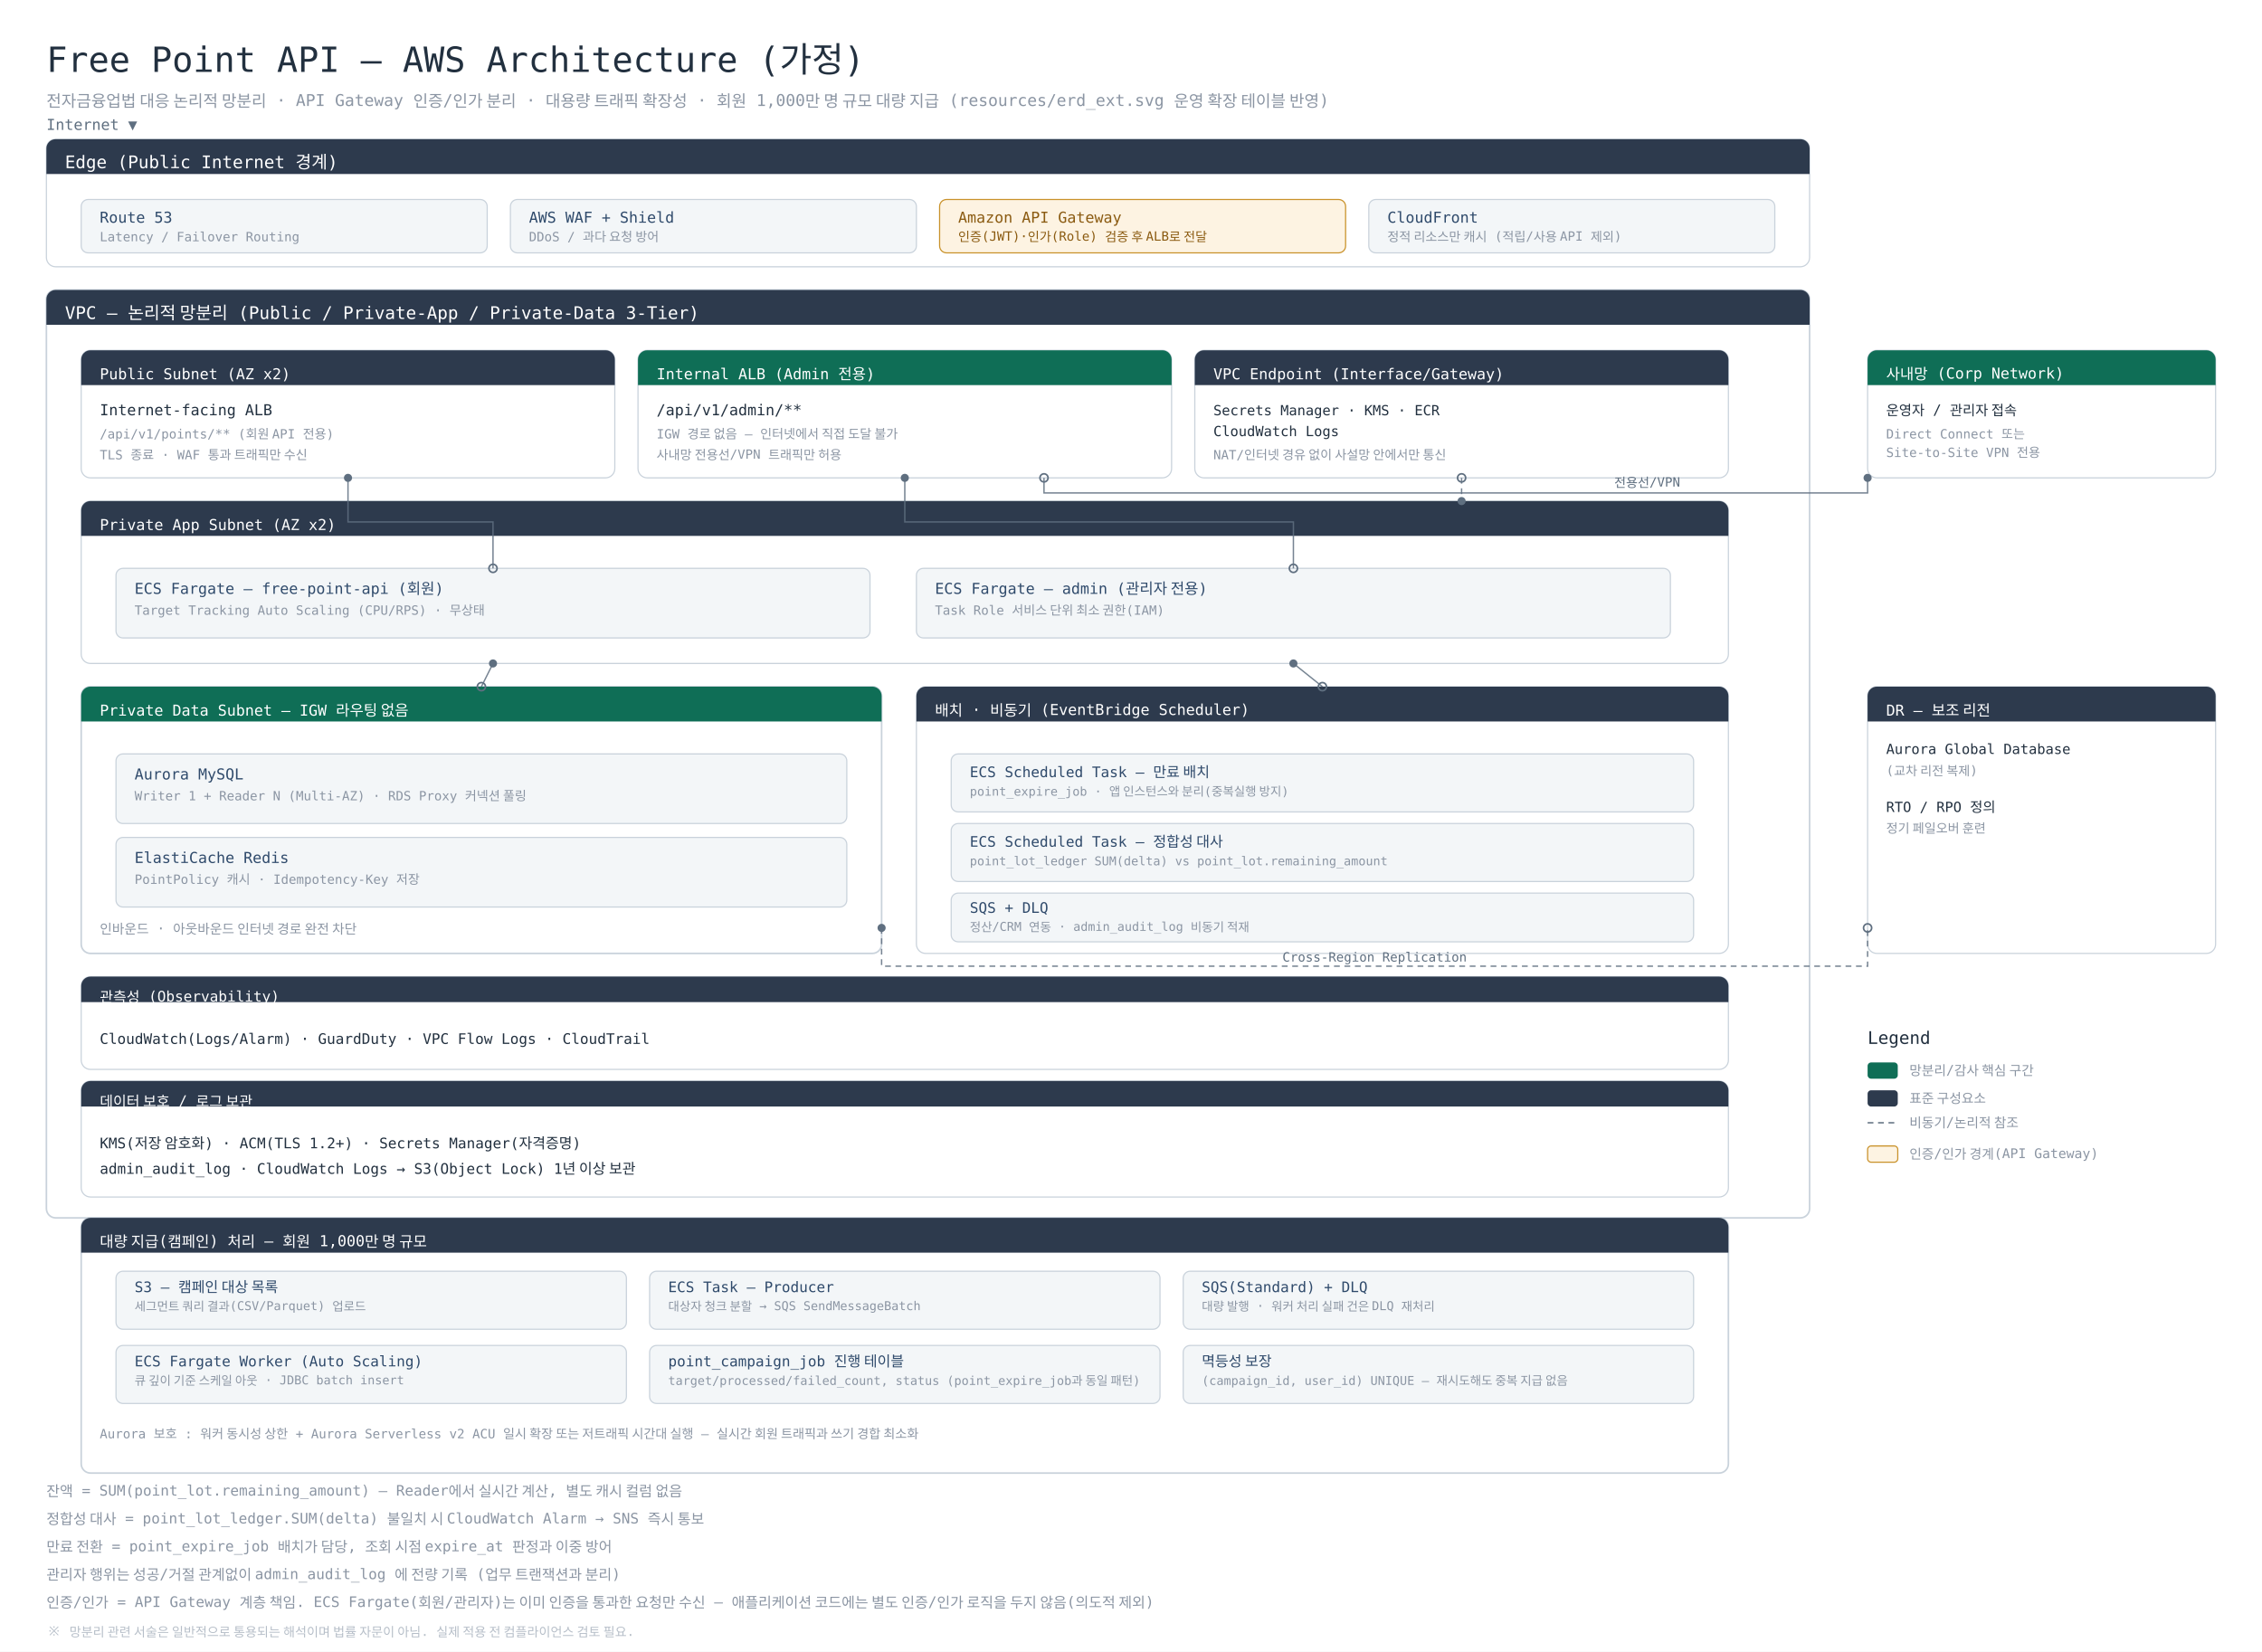
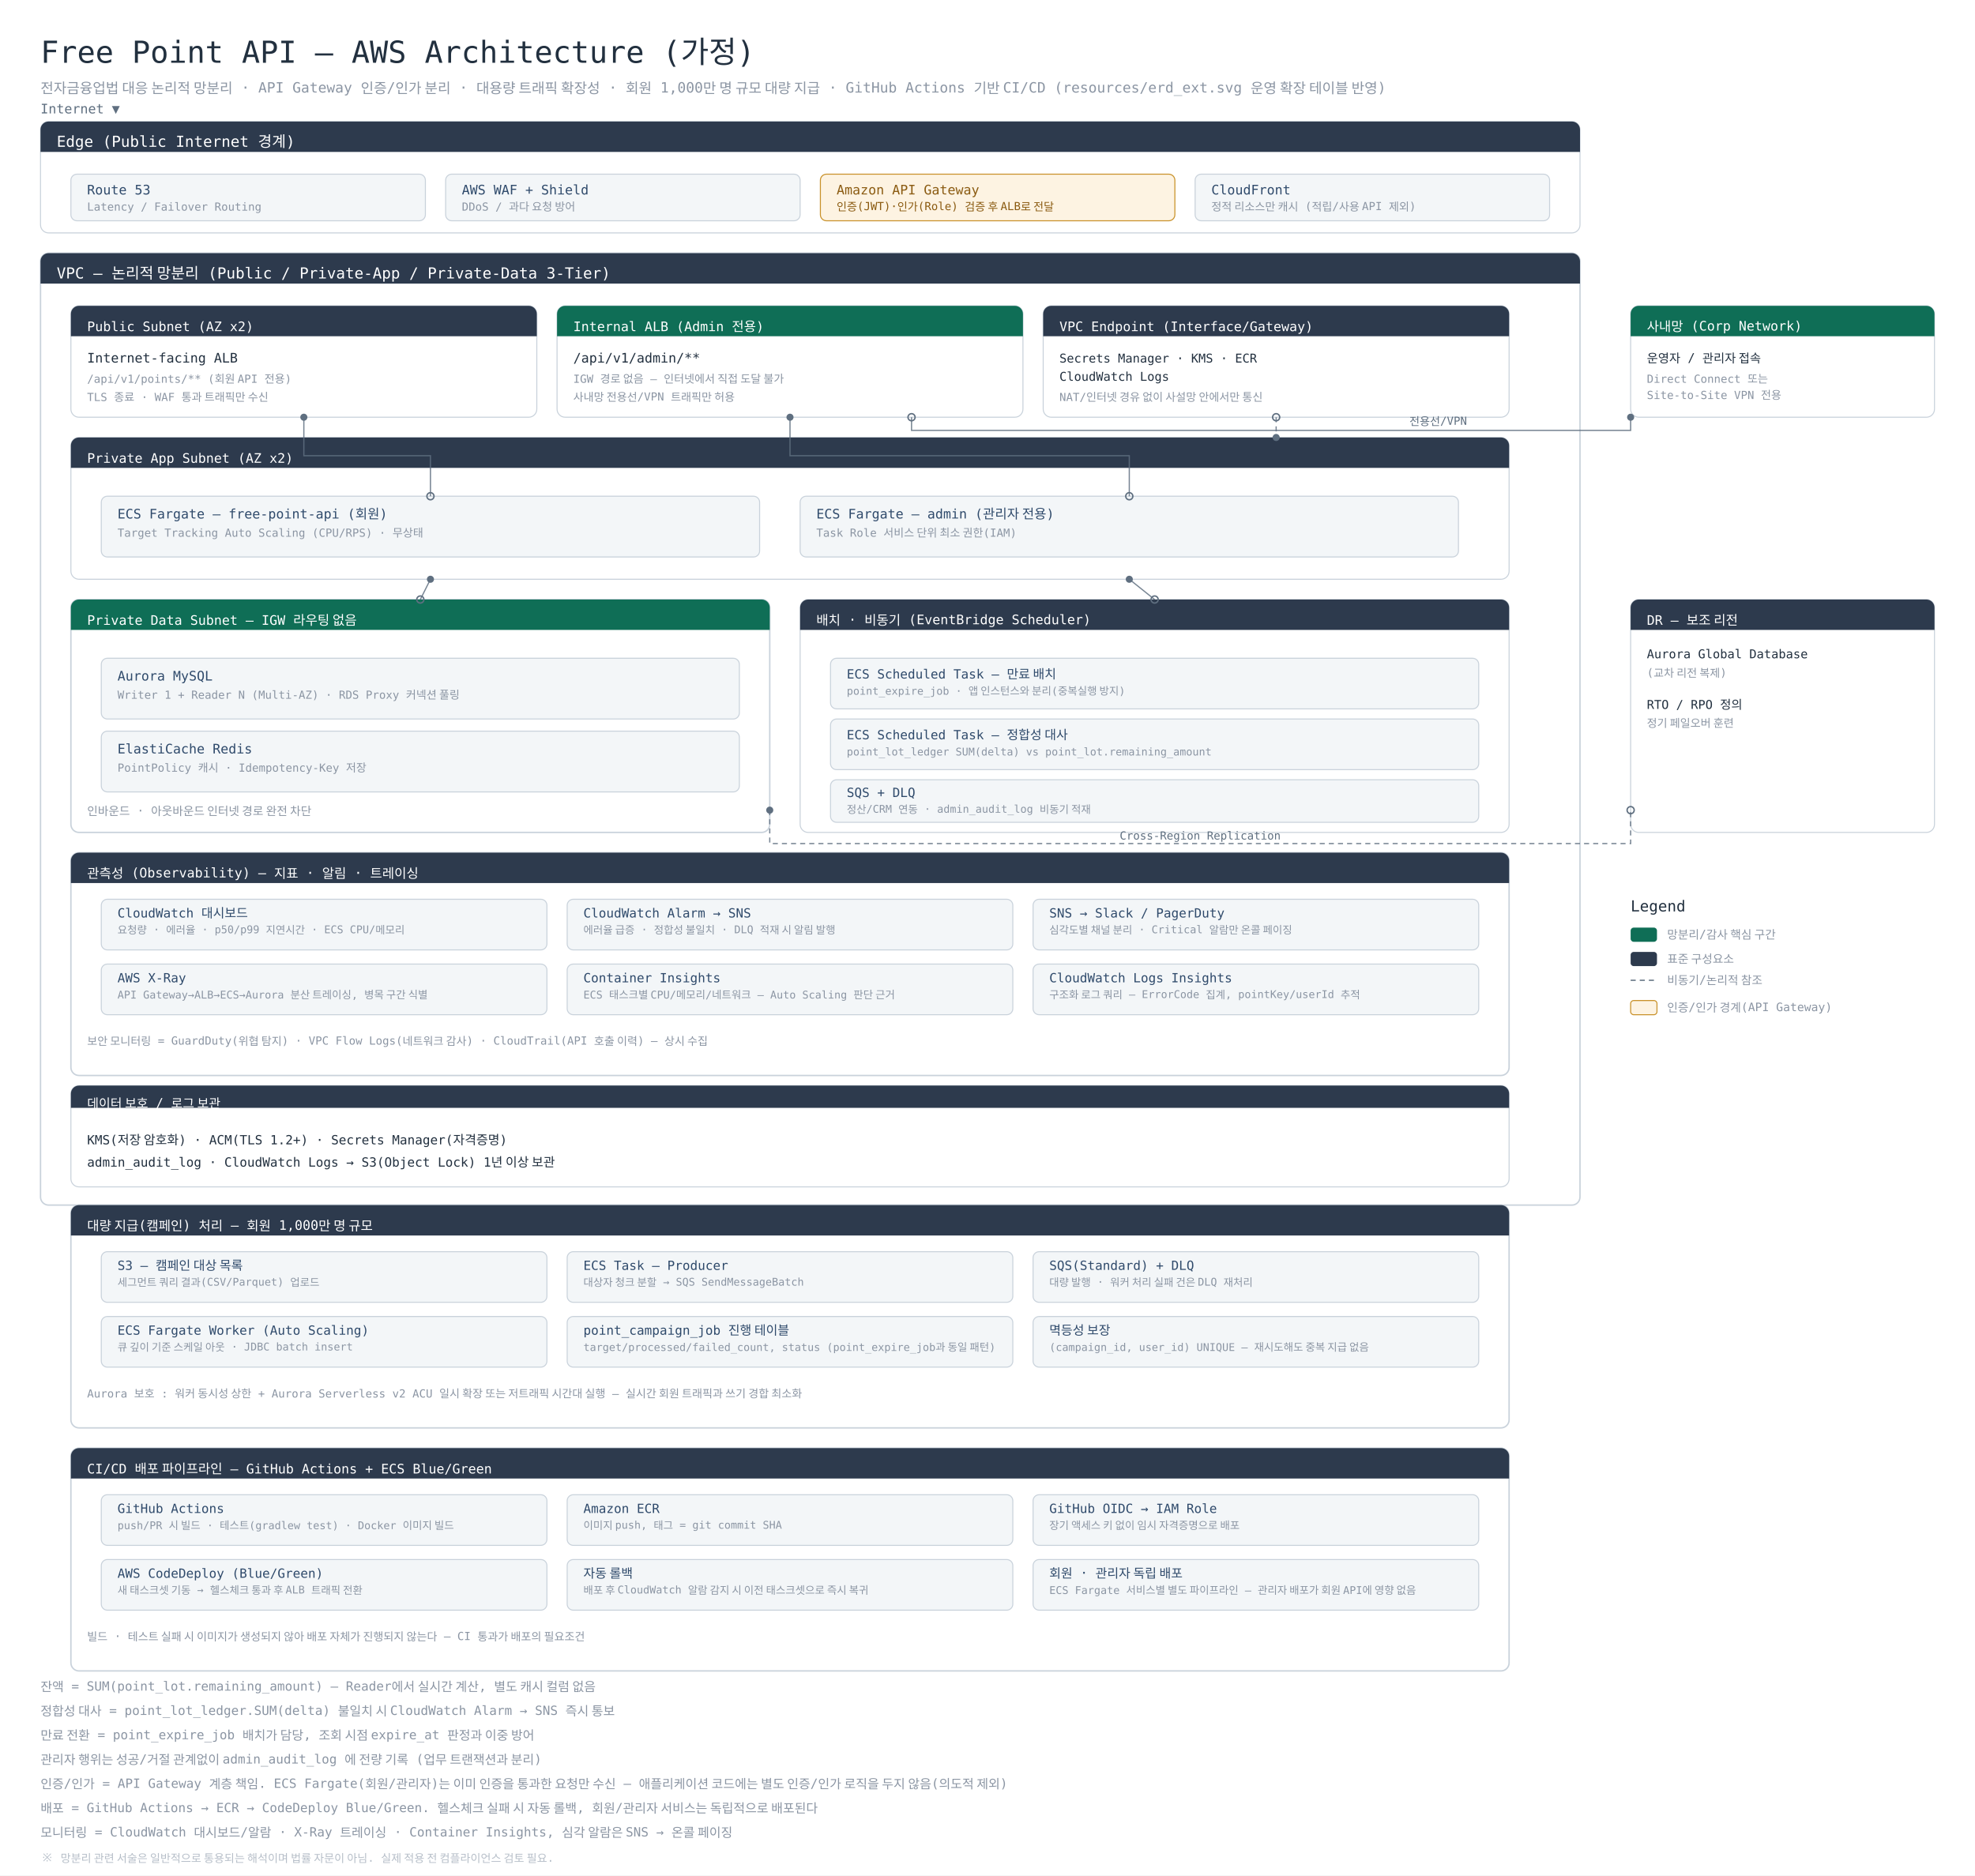
- <svg xmlns="http://www.w3.org/2000/svg" width="1950" height="1424" viewBox="0 0 1950 1424" role="img">
-   <rect width="1950" height="1424" fill="#fff" />
+ <svg xmlns="http://www.w3.org/2000/svg" width="1950" height="1852" viewBox="0 0 1950 1852" role="img">
+   <rect width="1950" height="1852" fill="#fff" />
  <text x="40" y="62" font-family="'JetBrains Mono','DejaVu Sans Mono','Menlo','Consolas',monospace" font-size="30" font-weight="500" fill="#22303f">Free Point API — AWS Architecture (가정)</text>
-   <text x="40" y="92" font-family="'JetBrains Mono','DejaVu Sans Mono','Menlo','Consolas',monospace" font-size="14" fill="#8b95a3">전자금융업법 대응 논리적 망분리 · API Gateway 인증/인가 분리 · 대용량 트래픽 확장성 · 회원 1,000만 명 규모 대량 지급 (resources/erd_ext.svg 운영 확장 테이블 반영)</text>
+   <text x="40" y="92" font-family="'JetBrains Mono','DejaVu Sans Mono','Menlo','Consolas',monospace" font-size="14" fill="#8b95a3">전자금융업법 대응 논리적 망분리 · API Gateway 인증/인가 분리 · 대용량 트래픽 확장성 · 회원 1,000만 명 규모 대량 지급 · GitHub Actions 기반 CI/CD (resources/erd_ext.svg 운영 확장 테이블 반영)</text>
  <text x="40" y="112" font-family="'JetBrains Mono','DejaVu Sans Mono','Menlo','Consolas',monospace" font-size="13" fill="#5f6f80">Internet ▼</text>
  <rect x="40" y="120" width="1520" height="110" rx="8" fill="#fff" stroke="#c9d2db" />
  <path d="M40 128 a8 8 0 0 1 8 -8 h1504 a8 8 0 0 1 8 8 v22 h-1520 z" fill="#2d3a4d" />
  <text x="56" y="145.0" font-family="'JetBrains Mono','DejaVu Sans Mono','Menlo','Consolas',monospace" font-size="15" fill="#fff">Edge (Public Internet 경계)</text>
  <rect x="70" y="172" width="350" height="46" rx="6" fill="#f3f6f8" stroke="#c9d2db" />
  <text x="86" y="192.0" font-family="'JetBrains Mono','DejaVu Sans Mono','Menlo','Consolas',monospace" font-size="13" font-weight="500" fill="#2f4a6b">Route 53</text>
  <text x="86" y="208.0" font-family="'JetBrains Mono','DejaVu Sans Mono','Menlo','Consolas',monospace" font-size="11" fill="#8b95a3">Latency / Failover Routing</text>
  <rect x="440" y="172" width="350" height="46" rx="6" fill="#f3f6f8" stroke="#c9d2db" />
  <text x="456" y="192.0" font-family="'JetBrains Mono','DejaVu Sans Mono','Menlo','Consolas',monospace" font-size="13" font-weight="500" fill="#2f4a6b">AWS WAF + Shield</text>
  <text x="456" y="208.0" font-family="'JetBrains Mono','DejaVu Sans Mono','Menlo','Consolas',monospace" font-size="11" fill="#8b95a3">DDoS / 과다 요청 방어</text>
  <rect x="810" y="172" width="350" height="46" rx="6" fill="#fdf3e2" stroke="#c9922b" />
  <text x="826" y="192.0" font-family="'JetBrains Mono','DejaVu Sans Mono','Menlo','Consolas',monospace" font-size="13" font-weight="500" fill="#8a5a10">Amazon API Gateway</text>
  <text x="826" y="208.0" font-family="'JetBrains Mono','DejaVu Sans Mono','Menlo','Consolas',monospace" font-size="11" fill="#8a5a10">인증(JWT)·인가(Role) 검증 후 ALB로 전달</text>
  <rect x="1180" y="172" width="350" height="46" rx="6" fill="#f3f6f8" stroke="#c9d2db" />
  <text x="1196" y="192.0" font-family="'JetBrains Mono','DejaVu Sans Mono','Menlo','Consolas',monospace" font-size="13" font-weight="500" fill="#2f4a6b">CloudFront</text>
  <text x="1196" y="208.0" font-family="'JetBrains Mono','DejaVu Sans Mono','Menlo','Consolas',monospace" font-size="11" fill="#8b95a3">정적 리소스만 캐시 (적립/사용 API 제외)</text>
-   <rect x="40" y="250" width="1520" height="800" rx="8" fill="#fff" stroke="#c9d2db" stroke-width="1.4" />
+   <rect x="40" y="250" width="1520" height="940" rx="8" fill="#fff" stroke="#c9d2db" stroke-width="1.4" />
  <path d="M40 258 a8 8 0 0 1 8 -8 h1504 a8 8 0 0 1 8 8 v22 h-1520 z" fill="#2d3a4d" />
  <text x="56" y="275.0" font-family="'JetBrains Mono','DejaVu Sans Mono','Menlo','Consolas',monospace" font-size="15" fill="#fff">VPC — 논리적 망분리 (Public / Private-App / Private-Data 3-Tier)</text>
  <rect x="70" y="302" width="460" height="110" rx="8" fill="#fff" stroke="#c9d2db" />
  <path d="M70 310 a8 8 0 0 1 8 -8 h444 a8 8 0 0 1 8 8 v22 h-460 z" fill="#2d3a4d" />
  <text x="86" y="327.0" font-family="'JetBrains Mono','DejaVu Sans Mono','Menlo','Consolas',monospace" font-size="13" fill="#fff">Public Subnet (AZ x2)</text>
  <text x="86" y="358.0" font-family="'JetBrains Mono','DejaVu Sans Mono','Menlo','Consolas',monospace" font-size="13" font-weight="500" fill="#22303f">Internet-facing ALB</text>
  <text x="86" y="378.0" font-family="'JetBrains Mono','DejaVu Sans Mono','Menlo','Consolas',monospace" font-size="11" fill="#8b95a3">/api/v1/points/** (회원 API 전용)</text>
  <text x="86" y="396.0" font-family="'JetBrains Mono','DejaVu Sans Mono','Menlo','Consolas',monospace" font-size="11" fill="#8b95a3">TLS 종료 · WAF 통과 트래픽만 수신</text>
  <rect x="550" y="302" width="460" height="110" rx="8" fill="#fff" stroke="#c9d2db" />
  <path d="M550 310 a8 8 0 0 1 8 -8 h444 a8 8 0 0 1 8 8 v22 h-460 z" fill="#0f6e56" />
  <text x="566" y="327.0" font-family="'JetBrains Mono','DejaVu Sans Mono','Menlo','Consolas',monospace" font-size="13" fill="#fff">Internal ALB (Admin 전용)</text>
  <text x="566" y="358.0" font-family="'JetBrains Mono','DejaVu Sans Mono','Menlo','Consolas',monospace" font-size="13" font-weight="500" fill="#22303f">/api/v1/admin/**</text>
  <text x="566" y="378.0" font-family="'JetBrains Mono','DejaVu Sans Mono','Menlo','Consolas',monospace" font-size="11" fill="#8b95a3">IGW 경로 없음 — 인터넷에서 직접 도달 불가</text>
  <text x="566" y="396.0" font-family="'JetBrains Mono','DejaVu Sans Mono','Menlo','Consolas',monospace" font-size="11" fill="#8b95a3">사내망 전용선/VPN 트래픽만 허용</text>
  <rect x="1030" y="302" width="460" height="110" rx="8" fill="#fff" stroke="#c9d2db" />
  <path d="M1030 310 a8 8 0 0 1 8 -8 h444 a8 8 0 0 1 8 8 v22 h-460 z" fill="#2d3a4d" />
  <text x="1046" y="327.0" font-family="'JetBrains Mono','DejaVu Sans Mono','Menlo','Consolas',monospace" font-size="13" fill="#fff">VPC Endpoint (Interface/Gateway)</text>
  <text x="1046" y="358.0" font-family="'JetBrains Mono','DejaVu Sans Mono','Menlo','Consolas',monospace" font-size="12" font-weight="500" fill="#22303f">Secrets Manager · KMS · ECR</text>
  <text x="1046" y="376.0" font-family="'JetBrains Mono','DejaVu Sans Mono','Menlo','Consolas',monospace" font-size="12" font-weight="500" fill="#22303f">CloudWatch Logs</text>
  <text x="1046" y="396.0" font-family="'JetBrains Mono','DejaVu Sans Mono','Menlo','Consolas',monospace" font-size="11" fill="#8b95a3">NAT/인터넷 경유 없이 사설망 안에서만 통신</text>
  <rect x="70" y="432" width="1420" height="140" rx="8" fill="#fff" stroke="#c9d2db" />
  <path d="M70 440 a8 8 0 0 1 8 -8 h1404 a8 8 0 0 1 8 8 v22 h-1420 z" fill="#2d3a4d" />
  <text x="86" y="457.0" font-family="'JetBrains Mono','DejaVu Sans Mono','Menlo','Consolas',monospace" font-size="13" fill="#fff">Private App Subnet (AZ x2)</text>
  <rect x="100" y="490" width="650" height="60" rx="6" fill="#f3f6f8" stroke="#c9d2db" />
  <text x="116" y="512.0" font-family="'JetBrains Mono','DejaVu Sans Mono','Menlo','Consolas',monospace" font-size="13" font-weight="500" fill="#2f4a6b">ECS Fargate — free-point-api (회원)</text>
  <text x="116" y="530.0" font-family="'JetBrains Mono','DejaVu Sans Mono','Menlo','Consolas',monospace" font-size="11" fill="#8b95a3">Target Tracking Auto Scaling (CPU/RPS) · 무상태</text>
  <rect x="790" y="490" width="650" height="60" rx="6" fill="#f3f6f8" stroke="#c9d2db" />
  <text x="806" y="512.0" font-family="'JetBrains Mono','DejaVu Sans Mono','Menlo','Consolas',monospace" font-size="13" font-weight="500" fill="#2f4a6b">ECS Fargate — admin (관리자 전용)</text>
  <text x="806" y="530.0" font-family="'JetBrains Mono','DejaVu Sans Mono','Menlo','Consolas',monospace" font-size="11" fill="#8b95a3">Task Role 서비스 단위 최소 권한(IAM)</text>
  <rect x="70" y="592" width="690" height="230" rx="8" fill="#fff" stroke="#c9d2db" stroke-width="1.4" />
  <path d="M70 600 a8 8 0 0 1 8 -8 h674 a8 8 0 0 1 8 8 v22 h-690 z" fill="#0f6e56" />
  <text x="86" y="617.0" font-family="'JetBrains Mono','DejaVu Sans Mono','Menlo','Consolas',monospace" font-size="13" fill="#fff">Private Data Subnet — IGW 라우팅 없음</text>
  <rect x="100" y="650" width="630" height="60" rx="6" fill="#f3f6f8" stroke="#c9d2db" />
  <text x="116" y="672.0" font-family="'JetBrains Mono','DejaVu Sans Mono','Menlo','Consolas',monospace" font-size="13" font-weight="500" fill="#2f4a6b">Aurora MySQL</text>
  <text x="116" y="690.0" font-family="'JetBrains Mono','DejaVu Sans Mono','Menlo','Consolas',monospace" font-size="11" fill="#8b95a3">Writer 1 + Reader N (Multi-AZ) · RDS Proxy 커넥션 풀링</text>
  <rect x="100" y="722" width="630" height="60" rx="6" fill="#f3f6f8" stroke="#c9d2db" />
  <text x="116" y="744.0" font-family="'JetBrains Mono','DejaVu Sans Mono','Menlo','Consolas',monospace" font-size="13" font-weight="500" fill="#2f4a6b">ElastiCache Redis</text>
  <text x="116" y="762.0" font-family="'JetBrains Mono','DejaVu Sans Mono','Menlo','Consolas',monospace" font-size="11" fill="#8b95a3">PointPolicy 캐시 · Idempotency-Key 저장</text>
  <text x="86" y="805.0" font-family="'JetBrains Mono','DejaVu Sans Mono','Menlo','Consolas',monospace" font-size="11.5" fill="#8b95a3">인바운드 · 아웃바운드 인터넷 경로 완전 차단</text>
  <rect x="790" y="592" width="700" height="230" rx="8" fill="#fff" stroke="#c9d2db" />
  <path d="M790 600 a8 8 0 0 1 8 -8 h684 a8 8 0 0 1 8 8 v22 h-700 z" fill="#2d3a4d" />
  <text x="806" y="617.0" font-family="'JetBrains Mono','DejaVu Sans Mono','Menlo','Consolas',monospace" font-size="13" fill="#fff">배치 · 비동기 (EventBridge Scheduler)</text>
  <rect x="820" y="650" width="640" height="50" rx="6" fill="#f3f6f8" stroke="#c9d2db" />
  <text x="836" y="670.0" font-family="'JetBrains Mono','DejaVu Sans Mono','Menlo','Consolas',monospace" font-size="12.5" font-weight="500" fill="#2f4a6b">ECS Scheduled Task — 만료 배치</text>
  <text x="836" y="686.0" font-family="'JetBrains Mono','DejaVu Sans Mono','Menlo','Consolas',monospace" font-size="10.5" fill="#8b95a3">point_expire_job · 앱 인스턴스와 분리(중복실행 방지)</text>
  <rect x="820" y="710" width="640" height="50" rx="6" fill="#f3f6f8" stroke="#c9d2db" />
  <text x="836" y="730.0" font-family="'JetBrains Mono','DejaVu Sans Mono','Menlo','Consolas',monospace" font-size="12.5" font-weight="500" fill="#2f4a6b">ECS Scheduled Task — 정합성 대사</text>
  <text x="836" y="746.0" font-family="'JetBrains Mono','DejaVu Sans Mono','Menlo','Consolas',monospace" font-size="10.5" fill="#8b95a3">point_lot_ledger SUM(delta) vs point_lot.remaining_amount</text>
  <rect x="820" y="770" width="640" height="42" rx="6" fill="#f3f6f8" stroke="#c9d2db" />
  <text x="836" y="787.0" font-family="'JetBrains Mono','DejaVu Sans Mono','Menlo','Consolas',monospace" font-size="12.5" font-weight="500" fill="#2f4a6b">SQS + DLQ</text>
  <text x="836" y="803.0" font-family="'JetBrains Mono','DejaVu Sans Mono','Menlo','Consolas',monospace" font-size="10.5" fill="#8b95a3">정산/CRM 연동 · admin_audit_log 비동기 적재</text>
-   <rect x="70" y="842" width="1420" height="80" rx="8" fill="#fff" stroke="#c9d2db" />
-   <path d="M70 850 a8 8 0 0 1 8 -8 h1404 a8 8 0 0 1 8 8 v14 h-1420 z" fill="#2d3a4d" />
-   <text x="86" y="864.0" font-family="'JetBrains Mono','DejaVu Sans Mono','Menlo','Consolas',monospace" font-size="12.5" fill="#fff">관측성 (Observability)</text>
-   <text x="86" y="900.0" font-family="'JetBrains Mono','DejaVu Sans Mono','Menlo','Consolas',monospace" font-size="12.5" fill="#22303f">CloudWatch(Logs/Alarm) · GuardDuty · VPC Flow Logs · CloudTrail</text>
-   <rect x="70" y="932" width="1420" height="100" rx="8" fill="#fff" stroke="#c9d2db" />
-   <path d="M70 940 a8 8 0 0 1 8 -8 h1404 a8 8 0 0 1 8 8 v14 h-1420 z" fill="#2d3a4d" />
-   <text x="86" y="954.0" font-family="'JetBrains Mono','DejaVu Sans Mono','Menlo','Consolas',monospace" font-size="12.5" fill="#fff">데이터 보호 / 로그 보관</text>
-   <text x="86" y="990.0" font-family="'JetBrains Mono','DejaVu Sans Mono','Menlo','Consolas',monospace" font-size="12.5" fill="#22303f">KMS(저장 암호화) · ACM(TLS 1.2+) · Secrets Manager(자격증명)</text>
-   <text x="86" y="1012.0" font-family="'JetBrains Mono','DejaVu Sans Mono','Menlo','Consolas',monospace" font-size="12.5" fill="#22303f">admin_audit_log · CloudWatch Logs → S3(Object Lock) 1년 이상 보관</text>
+   <rect x="70" y="842" width="1420" height="220" rx="8" fill="#fff" stroke="#c9d2db" stroke-width="1.4" />
+   <path d="M70 850 a8 8 0 0 1 8 -8 h1404 a8 8 0 0 1 8 8 v22 h-1420 z" fill="#2d3a4d" />
+   <text x="86" y="867.0" font-family="'JetBrains Mono','DejaVu Sans Mono','Menlo','Consolas',monospace" font-size="13" fill="#fff">관측성 (Observability) — 지표 · 알림 · 트레이싱</text>
+   <rect x="100" y="888" width="440" height="50" rx="6" fill="#f3f6f8" stroke="#c9d2db" />
+   <text x="116" y="906.0" font-family="'JetBrains Mono','DejaVu Sans Mono','Menlo','Consolas',monospace" font-size="12.5" font-weight="500" fill="#2f4a6b">CloudWatch 대시보드</text>
+   <text x="116" y="922.0" font-family="'JetBrains Mono','DejaVu Sans Mono','Menlo','Consolas',monospace" font-size="10.5" fill="#8b95a3">요청량 · 에러율 · p50/p99 지연시간 · ECS CPU/메모리</text>
+   <rect x="560" y="888" width="440" height="50" rx="6" fill="#f3f6f8" stroke="#c9d2db" />
+   <text x="576" y="906.0" font-family="'JetBrains Mono','DejaVu Sans Mono','Menlo','Consolas',monospace" font-size="12.5" font-weight="500" fill="#2f4a6b">CloudWatch Alarm → SNS</text>
+   <text x="576" y="922.0" font-family="'JetBrains Mono','DejaVu Sans Mono','Menlo','Consolas',monospace" font-size="10.5" fill="#8b95a3">에러율 급증 · 정합성 불일치 · DLQ 적재 시 알림 발행</text>
+   <rect x="1020" y="888" width="440" height="50" rx="6" fill="#f3f6f8" stroke="#c9d2db" />
+   <text x="1036" y="906.0" font-family="'JetBrains Mono','DejaVu Sans Mono','Menlo','Consolas',monospace" font-size="12.5" font-weight="500" fill="#2f4a6b">SNS → Slack / PagerDuty</text>
+   <text x="1036" y="922.0" font-family="'JetBrains Mono','DejaVu Sans Mono','Menlo','Consolas',monospace" font-size="10.5" fill="#8b95a3">심각도별 채널 분리 · Critical 알람만 온콜 페이징</text>
+   <rect x="100" y="952" width="440" height="50" rx="6" fill="#f3f6f8" stroke="#c9d2db" />
+   <text x="116" y="970.0" font-family="'JetBrains Mono','DejaVu Sans Mono','Menlo','Consolas',monospace" font-size="12.5" font-weight="500" fill="#2f4a6b">AWS X-Ray</text>
+   <text x="116" y="986.0" font-family="'JetBrains Mono','DejaVu Sans Mono','Menlo','Consolas',monospace" font-size="10.5" fill="#8b95a3">API Gateway→ALB→ECS→Aurora 분산 트레이싱, 병목 구간 식별</text>
+   <rect x="560" y="952" width="440" height="50" rx="6" fill="#f3f6f8" stroke="#c9d2db" />
+   <text x="576" y="970.0" font-family="'JetBrains Mono','DejaVu Sans Mono','Menlo','Consolas',monospace" font-size="12.5" font-weight="500" fill="#2f4a6b">Container Insights</text>
+   <text x="576" y="986.0" font-family="'JetBrains Mono','DejaVu Sans Mono','Menlo','Consolas',monospace" font-size="10.5" fill="#8b95a3">ECS 태스크별 CPU/메모리/네트워크 — Auto Scaling 판단 근거</text>
+   <rect x="1020" y="952" width="440" height="50" rx="6" fill="#f3f6f8" stroke="#c9d2db" />
+   <text x="1036" y="970.0" font-family="'JetBrains Mono','DejaVu Sans Mono','Menlo','Consolas',monospace" font-size="12.5" font-weight="500" fill="#2f4a6b">CloudWatch Logs Insights</text>
+   <text x="1036" y="986.0" font-family="'JetBrains Mono','DejaVu Sans Mono','Menlo','Consolas',monospace" font-size="10.5" fill="#8b95a3">구조화 로그 쿼리 — ErrorCode 집계, pointKey/userId 추적</text>
+   <text x="86" y="1032.0" font-family="'JetBrains Mono','DejaVu Sans Mono','Menlo','Consolas',monospace" font-size="11" fill="#8b95a3">보안 모니터링 = GuardDuty(위협 탐지) · VPC Flow Logs(네트워크 감사) · CloudTrail(API 호출 이력) — 상시 수집</text>
+   <rect x="70" y="1072" width="1420" height="100" rx="8" fill="#fff" stroke="#c9d2db" />
+   <path d="M70 1080 a8 8 0 0 1 8 -8 h1404 a8 8 0 0 1 8 8 v14 h-1420 z" fill="#2d3a4d" />
+   <text x="86" y="1094.0" font-family="'JetBrains Mono','DejaVu Sans Mono','Menlo','Consolas',monospace" font-size="12.5" fill="#fff">데이터 보호 / 로그 보관</text>
+   <text x="86" y="1130.0" font-family="'JetBrains Mono','DejaVu Sans Mono','Menlo','Consolas',monospace" font-size="12.5" fill="#22303f">KMS(저장 암호화) · ACM(TLS 1.2+) · Secrets Manager(자격증명)</text>
+   <text x="86" y="1152.0" font-family="'JetBrains Mono','DejaVu Sans Mono','Menlo','Consolas',monospace" font-size="12.5" fill="#22303f">admin_audit_log · CloudWatch Logs → S3(Object Lock) 1년 이상 보관</text>
  <rect x="1610" y="302" width="300" height="110" rx="8" fill="#fff" stroke="#c9d2db" />
  <path d="M1610 310 a8 8 0 0 1 8 -8 h284 a8 8 0 0 1 8 8 v22 h-300 z" fill="#0f6e56" />
  <text x="1626" y="327.0" font-family="'JetBrains Mono','DejaVu Sans Mono','Menlo','Consolas',monospace" font-size="13" fill="#fff">사내망 (Corp Network)</text>
  <text x="1626" y="358.0" font-family="'JetBrains Mono','DejaVu Sans Mono','Menlo','Consolas',monospace" font-size="12" fill="#22303f">운영자 / 관리자 접속</text>
  <text x="1626" y="378.0" font-family="'JetBrains Mono','DejaVu Sans Mono','Menlo','Consolas',monospace" font-size="11" fill="#8b95a3">Direct Connect 또는</text>
  <text x="1626" y="394.0" font-family="'JetBrains Mono','DejaVu Sans Mono','Menlo','Consolas',monospace" font-size="11" fill="#8b95a3">Site-to-Site VPN 전용</text>
  <rect x="1610" y="592" width="300" height="230" rx="8" fill="#fff" stroke="#c9d2db" />
  <path d="M1610 600 a8 8 0 0 1 8 -8 h284 a8 8 0 0 1 8 8 v22 h-300 z" fill="#2d3a4d" />
  <text x="1626" y="617.0" font-family="'JetBrains Mono','DejaVu Sans Mono','Menlo','Consolas',monospace" font-size="13" fill="#fff">DR — 보조 리전</text>
  <text x="1626" y="650.0" font-family="'JetBrains Mono','DejaVu Sans Mono','Menlo','Consolas',monospace" font-size="12" fill="#22303f">Aurora Global Database</text>
  <text x="1626" y="668.0" font-family="'JetBrains Mono','DejaVu Sans Mono','Menlo','Consolas',monospace" font-size="11" fill="#8b95a3">(교차 리전 복제)</text>
  <text x="1626" y="700.0" font-family="'JetBrains Mono','DejaVu Sans Mono','Menlo','Consolas',monospace" font-size="12" fill="#22303f">RTO / RPO 정의</text>
  <text x="1626" y="718.0" font-family="'JetBrains Mono','DejaVu Sans Mono','Menlo','Consolas',monospace" font-size="11" fill="#8b95a3">정기 페일오버 훈련</text>
  <path d="M300 412 L300 450 L425 450 L425 490" fill="none" stroke="#5f6f80" stroke-width="1.2" opacity="0.85" />
  <circle cx="300" cy="412" r="3.5" fill="#5f6f80" />
  <circle cx="425" cy="490" r="3.5" fill="none" stroke="#5f6f80" stroke-width="1.4" />
  <path d="M780 412 L780 450 L1115 450 L1115 490" fill="none" stroke="#5f6f80" stroke-width="1.2" opacity="0.85" />
  <circle cx="780" cy="412" r="3.5" fill="#5f6f80" />
  <circle cx="1115" cy="490" r="3.5" fill="none" stroke="#5f6f80" stroke-width="1.4" />
  <path d="M1610 412 L1610 425 L900 425 L900 412" fill="none" stroke="#5f6f80" stroke-width="1.2" opacity="0.85" />
  <circle cx="1610" cy="412" r="3.5" fill="#5f6f80" />
  <circle cx="900" cy="412" r="3.5" fill="none" stroke="#5f6f80" stroke-width="1.4" />
  <text x="1420" y="420.0" text-anchor="middle" font-family="'JetBrains Mono','DejaVu Sans Mono','Menlo','Consolas',monospace" font-size="11" fill="#5f6f80">전용선/VPN</text>
  <path d="M1260 412 L1260 432" fill="none" stroke="#5f6f80" stroke-width="1.2" stroke-dasharray="5 4" opacity="0.85" />
  <circle cx="1260" cy="412" r="3.5" fill="none" stroke="#5f6f80" stroke-width="1.4" />
  <circle cx="1260" cy="432" r="3.5" fill="#5f6f80" />
  <path d="M425 572 L415 592" fill="none" stroke="#5f6f80" stroke-width="1.2" opacity="0.85" />
  <circle cx="425" cy="572" r="3.5" fill="#5f6f80" />
  <circle cx="415" cy="592" r="3.5" fill="none" stroke="#5f6f80" stroke-width="1.4" />
  <path d="M1115 572 L1140 592" fill="none" stroke="#5f6f80" stroke-width="1.2" opacity="0.85" />
  <circle cx="1115" cy="572" r="3.5" fill="#5f6f80" />
  <circle cx="1140" cy="592" r="3.5" fill="none" stroke="#5f6f80" stroke-width="1.4" />
  <path d="M760 800 L760 833 L1610 833 L1610 800" fill="none" stroke="#5f6f80" stroke-width="1.2" stroke-dasharray="5 4" opacity="0.85" />
  <circle cx="760" cy="800" r="3.5" fill="#5f6f80" />
  <circle cx="1610" cy="800" r="3.5" fill="none" stroke="#5f6f80" stroke-width="1.4" />
  <text x="1185" y="829.0" text-anchor="middle" font-family="'JetBrains Mono','DejaVu Sans Mono','Menlo','Consolas',monospace" font-size="11" fill="#5f6f80">Cross-Region Replication</text>
  <text x="1610" y="900" font-family="'JetBrains Mono','DejaVu Sans Mono','Menlo','Consolas',monospace" font-size="15" font-weight="500" fill="#22303f">Legend</text>
  <rect x="1610" y="916" width="26" height="14" rx="3" fill="#0f6e56" />
  <text x="1646" y="927.0" font-family="'JetBrains Mono','DejaVu Sans Mono','Menlo','Consolas',monospace" font-size="11.5" fill="#8b95a3">망분리/감사 핵심 구간</text>
  <rect x="1610" y="940" width="26" height="14" rx="3" fill="#2d3a4d" />
  <text x="1646" y="951.0" font-family="'JetBrains Mono','DejaVu Sans Mono','Menlo','Consolas',monospace" font-size="11.5" fill="#8b95a3">표준 구성요소</text>
  <path d="M1610 968 L1636 968" stroke="#5f6f80" stroke-width="1.2" stroke-dasharray="5 4" />
  <text x="1646" y="972.0" font-family="'JetBrains Mono','DejaVu Sans Mono','Menlo','Consolas',monospace" font-size="11.5" fill="#8b95a3">비동기/논리적 참조</text>
  <rect x="1610" y="988" width="26" height="14" rx="3" fill="#fdf3e2" stroke="#c9922b" />
  <text x="1646" y="999.0" font-family="'JetBrains Mono','DejaVu Sans Mono','Menlo','Consolas',monospace" font-size="11.5" fill="#8b95a3">인증/인가 경계(API Gateway)</text>
-   <rect x="70" y="1050" width="1420" height="220" rx="8" fill="#fff" stroke="#c9d2db" stroke-width="1.4" />
-   <path d="M70 1058 a8 8 0 0 1 8 -8 h1404 a8 8 0 0 1 8 8 v22 h-1420 z" fill="#2d3a4d" />
-   <text x="86" y="1075.0" font-family="'JetBrains Mono','DejaVu Sans Mono','Menlo','Consolas',monospace" font-size="13" fill="#fff">대량 지급(캠페인) 처리 — 회원 1,000만 명 규모</text>
-   <rect x="100" y="1096" width="440" height="50" rx="6" fill="#f3f6f8" stroke="#c9d2db" />
-   <text x="116" y="1114.0" font-family="'JetBrains Mono','DejaVu Sans Mono','Menlo','Consolas',monospace" font-size="12.5" font-weight="500" fill="#2f4a6b">S3 — 캠페인 대상 목록</text>
-   <text x="116" y="1130.0" font-family="'JetBrains Mono','DejaVu Sans Mono','Menlo','Consolas',monospace" font-size="10.5" fill="#8b95a3">세그먼트 쿼리 결과(CSV/Parquet) 업로드</text>
-   <rect x="560" y="1096" width="440" height="50" rx="6" fill="#f3f6f8" stroke="#c9d2db" />
-   <text x="576" y="1114.0" font-family="'JetBrains Mono','DejaVu Sans Mono','Menlo','Consolas',monospace" font-size="12.5" font-weight="500" fill="#2f4a6b">ECS Task — Producer</text>
-   <text x="576" y="1130.0" font-family="'JetBrains Mono','DejaVu Sans Mono','Menlo','Consolas',monospace" font-size="10.5" fill="#8b95a3">대상자 청크 분할 → SQS SendMessageBatch</text>
-   <rect x="1020" y="1096" width="440" height="50" rx="6" fill="#f3f6f8" stroke="#c9d2db" />
-   <text x="1036" y="1114.0" font-family="'JetBrains Mono','DejaVu Sans Mono','Menlo','Consolas',monospace" font-size="12.5" font-weight="500" fill="#2f4a6b">SQS(Standard) + DLQ</text>
-   <text x="1036" y="1130.0" font-family="'JetBrains Mono','DejaVu Sans Mono','Menlo','Consolas',monospace" font-size="10.5" fill="#8b95a3">대량 발행 · 워커 처리 실패 건은 DLQ 재처리</text>
-   <rect x="100" y="1160" width="440" height="50" rx="6" fill="#f3f6f8" stroke="#c9d2db" />
-   <text x="116" y="1178.0" font-family="'JetBrains Mono','DejaVu Sans Mono','Menlo','Consolas',monospace" font-size="12.5" font-weight="500" fill="#2f4a6b">ECS Fargate Worker (Auto Scaling)</text>
-   <text x="116" y="1194.0" font-family="'JetBrains Mono','DejaVu Sans Mono','Menlo','Consolas',monospace" font-size="10.5" fill="#8b95a3">큐 깊이 기준 스케일 아웃 · JDBC batch insert</text>
-   <rect x="560" y="1160" width="440" height="50" rx="6" fill="#f3f6f8" stroke="#c9d2db" />
-   <text x="576" y="1178.0" font-family="'JetBrains Mono','DejaVu Sans Mono','Menlo','Consolas',monospace" font-size="12.5" font-weight="500" fill="#2f4a6b">point_campaign_job 진행 테이블</text>
-   <text x="576" y="1194.0" font-family="'JetBrains Mono','DejaVu Sans Mono','Menlo','Consolas',monospace" font-size="10.5" fill="#8b95a3">target/processed/failed_count, status (point_expire_job과 동일 패턴)</text>
-   <rect x="1020" y="1160" width="440" height="50" rx="6" fill="#f3f6f8" stroke="#c9d2db" />
-   <text x="1036" y="1178.0" font-family="'JetBrains Mono','DejaVu Sans Mono','Menlo','Consolas',monospace" font-size="12.5" font-weight="500" fill="#2f4a6b">멱등성 보장</text>
-   <text x="1036" y="1194.0" font-family="'JetBrains Mono','DejaVu Sans Mono','Menlo','Consolas',monospace" font-size="10.5" fill="#8b95a3">(campaign_id, user_id) UNIQUE — 재시도해도 중복 지급 없음</text>
-   <text x="86" y="1240.0" font-family="'JetBrains Mono','DejaVu Sans Mono','Menlo','Consolas',monospace" font-size="11" fill="#8b95a3">Aurora 보호 : 워커 동시성 상한 + Aurora Serverless v2 ACU 일시 확장 또는 저트래픽 시간대 실행 — 실시간 회원 트래픽과 쓰기 경합 최소화</text>
-   <text x="40" y="1290" font-family="'JetBrains Mono','DejaVu Sans Mono','Menlo','Consolas',monospace" font-size="12.5" fill="#8b95a3">잔액 = SUM(point_lot.remaining_amount) — Reader에서 실시간 계산, 별도 캐시 컬럼 없음</text>
-   <text x="40" y="1314" font-family="'JetBrains Mono','DejaVu Sans Mono','Menlo','Consolas',monospace" font-size="12.5" fill="#8b95a3">정합성 대사 = point_lot_ledger.SUM(delta) 불일치 시 CloudWatch Alarm → SNS 즉시 통보</text>
-   <text x="40" y="1338" font-family="'JetBrains Mono','DejaVu Sans Mono','Menlo','Consolas',monospace" font-size="12.5" fill="#8b95a3">만료 전환 = point_expire_job 배치가 담당, 조회 시점 expire_at 판정과 이중 방어</text>
-   <text x="40" y="1362" font-family="'JetBrains Mono','DejaVu Sans Mono','Menlo','Consolas',monospace" font-size="12.5" fill="#8b95a3">관리자 행위는 성공/거절 관계없이 admin_audit_log 에 전량 기록 (업무 트랜잭션과 분리)</text>
-   <text x="40" y="1386" font-family="'JetBrains Mono','DejaVu Sans Mono','Menlo','Consolas',monospace" font-size="12.5" fill="#8b95a3">인증/인가 = API Gateway 계층 책임. ECS Fargate(회원/관리자)는 이미 인증을 통과한 요청만 수신 — 애플리케이션 코드에는 별도 인증/인가 로직을 두지 않음(의도적 제외)</text>
-   <text x="40" y="1410" font-family="'JetBrains Mono','DejaVu Sans Mono','Menlo','Consolas',monospace" font-size="11" fill="#b6bec8">※ 망분리 관련 서술은 일반적으로 통용되는 해석이며 법률 자문이 아님. 실제 적용 전 컴플라이언스 검토 필요.</text>
+   <rect x="70" y="1190" width="1420" height="220" rx="8" fill="#fff" stroke="#c9d2db" stroke-width="1.4" />
+   <path d="M70 1198 a8 8 0 0 1 8 -8 h1404 a8 8 0 0 1 8 8 v22 h-1420 z" fill="#2d3a4d" />
+   <text x="86" y="1215.0" font-family="'JetBrains Mono','DejaVu Sans Mono','Menlo','Consolas',monospace" font-size="13" fill="#fff">대량 지급(캠페인) 처리 — 회원 1,000만 명 규모</text>
+   <rect x="100" y="1236" width="440" height="50" rx="6" fill="#f3f6f8" stroke="#c9d2db" />
+   <text x="116" y="1254.0" font-family="'JetBrains Mono','DejaVu Sans Mono','Menlo','Consolas',monospace" font-size="12.5" font-weight="500" fill="#2f4a6b">S3 — 캠페인 대상 목록</text>
+   <text x="116" y="1270.0" font-family="'JetBrains Mono','DejaVu Sans Mono','Menlo','Consolas',monospace" font-size="10.5" fill="#8b95a3">세그먼트 쿼리 결과(CSV/Parquet) 업로드</text>
+   <rect x="560" y="1236" width="440" height="50" rx="6" fill="#f3f6f8" stroke="#c9d2db" />
+   <text x="576" y="1254.0" font-family="'JetBrains Mono','DejaVu Sans Mono','Menlo','Consolas',monospace" font-size="12.5" font-weight="500" fill="#2f4a6b">ECS Task — Producer</text>
+   <text x="576" y="1270.0" font-family="'JetBrains Mono','DejaVu Sans Mono','Menlo','Consolas',monospace" font-size="10.5" fill="#8b95a3">대상자 청크 분할 → SQS SendMessageBatch</text>
+   <rect x="1020" y="1236" width="440" height="50" rx="6" fill="#f3f6f8" stroke="#c9d2db" />
+   <text x="1036" y="1254.0" font-family="'JetBrains Mono','DejaVu Sans Mono','Menlo','Consolas',monospace" font-size="12.5" font-weight="500" fill="#2f4a6b">SQS(Standard) + DLQ</text>
+   <text x="1036" y="1270.0" font-family="'JetBrains Mono','DejaVu Sans Mono','Menlo','Consolas',monospace" font-size="10.5" fill="#8b95a3">대량 발행 · 워커 처리 실패 건은 DLQ 재처리</text>
+   <rect x="100" y="1300" width="440" height="50" rx="6" fill="#f3f6f8" stroke="#c9d2db" />
+   <text x="116" y="1318.0" font-family="'JetBrains Mono','DejaVu Sans Mono','Menlo','Consolas',monospace" font-size="12.5" font-weight="500" fill="#2f4a6b">ECS Fargate Worker (Auto Scaling)</text>
+   <text x="116" y="1334.0" font-family="'JetBrains Mono','DejaVu Sans Mono','Menlo','Consolas',monospace" font-size="10.5" fill="#8b95a3">큐 깊이 기준 스케일 아웃 · JDBC batch insert</text>
+   <rect x="560" y="1300" width="440" height="50" rx="6" fill="#f3f6f8" stroke="#c9d2db" />
+   <text x="576" y="1318.0" font-family="'JetBrains Mono','DejaVu Sans Mono','Menlo','Consolas',monospace" font-size="12.5" font-weight="500" fill="#2f4a6b">point_campaign_job 진행 테이블</text>
+   <text x="576" y="1334.0" font-family="'JetBrains Mono','DejaVu Sans Mono','Menlo','Consolas',monospace" font-size="10.5" fill="#8b95a3">target/processed/failed_count, status (point_expire_job과 동일 패턴)</text>
+   <rect x="1020" y="1300" width="440" height="50" rx="6" fill="#f3f6f8" stroke="#c9d2db" />
+   <text x="1036" y="1318.0" font-family="'JetBrains Mono','DejaVu Sans Mono','Menlo','Consolas',monospace" font-size="12.5" font-weight="500" fill="#2f4a6b">멱등성 보장</text>
+   <text x="1036" y="1334.0" font-family="'JetBrains Mono','DejaVu Sans Mono','Menlo','Consolas',monospace" font-size="10.5" fill="#8b95a3">(campaign_id, user_id) UNIQUE — 재시도해도 중복 지급 없음</text>
+   <text x="86" y="1380.0" font-family="'JetBrains Mono','DejaVu Sans Mono','Menlo','Consolas',monospace" font-size="11" fill="#8b95a3">Aurora 보호 : 워커 동시성 상한 + Aurora Serverless v2 ACU 일시 확장 또는 저트래픽 시간대 실행 — 실시간 회원 트래픽과 쓰기 경합 최소화</text>
+   <rect x="70" y="1430" width="1420" height="220" rx="8" fill="#fff" stroke="#c9d2db" stroke-width="1.4" />
+   <path d="M70 1438 a8 8 0 0 1 8 -8 h1404 a8 8 0 0 1 8 8 v22 h-1420 z" fill="#2d3a4d" />
+   <text x="86" y="1455.0" font-family="'JetBrains Mono','DejaVu Sans Mono','Menlo','Consolas',monospace" font-size="13" fill="#fff">CI/CD 배포 파이프라인 — GitHub Actions + ECS Blue/Green</text>
+   <rect x="100" y="1476" width="440" height="50" rx="6" fill="#f3f6f8" stroke="#c9d2db" />
+   <text x="116" y="1494.0" font-family="'JetBrains Mono','DejaVu Sans Mono','Menlo','Consolas',monospace" font-size="12.5" font-weight="500" fill="#2f4a6b">GitHub Actions</text>
+   <text x="116" y="1510.0" font-family="'JetBrains Mono','DejaVu Sans Mono','Menlo','Consolas',monospace" font-size="10.5" fill="#8b95a3">push/PR 시 빌드 · 테스트(gradlew test) · Docker 이미지 빌드</text>
+   <rect x="560" y="1476" width="440" height="50" rx="6" fill="#f3f6f8" stroke="#c9d2db" />
+   <text x="576" y="1494.0" font-family="'JetBrains Mono','DejaVu Sans Mono','Menlo','Consolas',monospace" font-size="12.5" font-weight="500" fill="#2f4a6b">Amazon ECR</text>
+   <text x="576" y="1510.0" font-family="'JetBrains Mono','DejaVu Sans Mono','Menlo','Consolas',monospace" font-size="10.5" fill="#8b95a3">이미지 push, 태그 = git commit SHA</text>
+   <rect x="1020" y="1476" width="440" height="50" rx="6" fill="#f3f6f8" stroke="#c9d2db" />
+   <text x="1036" y="1494.0" font-family="'JetBrains Mono','DejaVu Sans Mono','Menlo','Consolas',monospace" font-size="12.5" font-weight="500" fill="#2f4a6b">GitHub OIDC → IAM Role</text>
+   <text x="1036" y="1510.0" font-family="'JetBrains Mono','DejaVu Sans Mono','Menlo','Consolas',monospace" font-size="10.5" fill="#8b95a3">장기 액세스 키 없이 임시 자격증명으로 배포</text>
+   <rect x="100" y="1540" width="440" height="50" rx="6" fill="#f3f6f8" stroke="#c9d2db" />
+   <text x="116" y="1558.0" font-family="'JetBrains Mono','DejaVu Sans Mono','Menlo','Consolas',monospace" font-size="12.5" font-weight="500" fill="#2f4a6b">AWS CodeDeploy (Blue/Green)</text>
+   <text x="116" y="1574.0" font-family="'JetBrains Mono','DejaVu Sans Mono','Menlo','Consolas',monospace" font-size="10.5" fill="#8b95a3">새 태스크셋 기동 → 헬스체크 통과 후 ALB 트래픽 전환</text>
+   <rect x="560" y="1540" width="440" height="50" rx="6" fill="#f3f6f8" stroke="#c9d2db" />
+   <text x="576" y="1558.0" font-family="'JetBrains Mono','DejaVu Sans Mono','Menlo','Consolas',monospace" font-size="12.5" font-weight="500" fill="#2f4a6b">자동 롤백</text>
+   <text x="576" y="1574.0" font-family="'JetBrains Mono','DejaVu Sans Mono','Menlo','Consolas',monospace" font-size="10.5" fill="#8b95a3">배포 후 CloudWatch 알람 감지 시 이전 태스크셋으로 즉시 복귀</text>
+   <rect x="1020" y="1540" width="440" height="50" rx="6" fill="#f3f6f8" stroke="#c9d2db" />
+   <text x="1036" y="1558.0" font-family="'JetBrains Mono','DejaVu Sans Mono','Menlo','Consolas',monospace" font-size="12.5" font-weight="500" fill="#2f4a6b">회원 · 관리자 독립 배포</text>
+   <text x="1036" y="1574.0" font-family="'JetBrains Mono','DejaVu Sans Mono','Menlo','Consolas',monospace" font-size="10.5" fill="#8b95a3">ECS Fargate 서비스별 별도 파이프라인 — 관리자 배포가 회원 API에 영향 없음</text>
+   <text x="86" y="1620.0" font-family="'JetBrains Mono','DejaVu Sans Mono','Menlo','Consolas',monospace" font-size="11" fill="#8b95a3">빌드 · 테스트 실패 시 이미지가 생성되지 않아 배포 자체가 진행되지 않는다 — CI 통과가 배포의 필요조건</text>
+   <text x="40" y="1670" font-family="'JetBrains Mono','DejaVu Sans Mono','Menlo','Consolas',monospace" font-size="12.5" fill="#8b95a3">잔액 = SUM(point_lot.remaining_amount) — Reader에서 실시간 계산, 별도 캐시 컬럼 없음</text>
+   <text x="40" y="1694" font-family="'JetBrains Mono','DejaVu Sans Mono','Menlo','Consolas',monospace" font-size="12.5" fill="#8b95a3">정합성 대사 = point_lot_ledger.SUM(delta) 불일치 시 CloudWatch Alarm → SNS 즉시 통보</text>
+   <text x="40" y="1718" font-family="'JetBrains Mono','DejaVu Sans Mono','Menlo','Consolas',monospace" font-size="12.5" fill="#8b95a3">만료 전환 = point_expire_job 배치가 담당, 조회 시점 expire_at 판정과 이중 방어</text>
+   <text x="40" y="1742" font-family="'JetBrains Mono','DejaVu Sans Mono','Menlo','Consolas',monospace" font-size="12.5" fill="#8b95a3">관리자 행위는 성공/거절 관계없이 admin_audit_log 에 전량 기록 (업무 트랜잭션과 분리)</text>
+   <text x="40" y="1766" font-family="'JetBrains Mono','DejaVu Sans Mono','Menlo','Consolas',monospace" font-size="12.5" fill="#8b95a3">인증/인가 = API Gateway 계층 책임. ECS Fargate(회원/관리자)는 이미 인증을 통과한 요청만 수신 — 애플리케이션 코드에는 별도 인증/인가 로직을 두지 않음(의도적 제외)</text>
+   <text x="40" y="1790" font-family="'JetBrains Mono','DejaVu Sans Mono','Menlo','Consolas',monospace" font-size="12.5" fill="#8b95a3">배포 = GitHub Actions → ECR → CodeDeploy Blue/Green. 헬스체크 실패 시 자동 롤백, 회원/관리자 서비스는 독립적으로 배포된다</text>
+   <text x="40" y="1814" font-family="'JetBrains Mono','DejaVu Sans Mono','Menlo','Consolas',monospace" font-size="12.5" fill="#8b95a3">모니터링 = CloudWatch 대시보드/알람 · X-Ray 트레이싱 · Container Insights, 심각 알람은 SNS → 온콜 페이징</text>
+   <text x="40" y="1838" font-family="'JetBrains Mono','DejaVu Sans Mono','Menlo','Consolas',monospace" font-size="11" fill="#b6bec8">※ 망분리 관련 서술은 일반적으로 통용되는 해석이며 법률 자문이 아님. 실제 적용 전 컴플라이언스 검토 필요.</text>
</svg>
